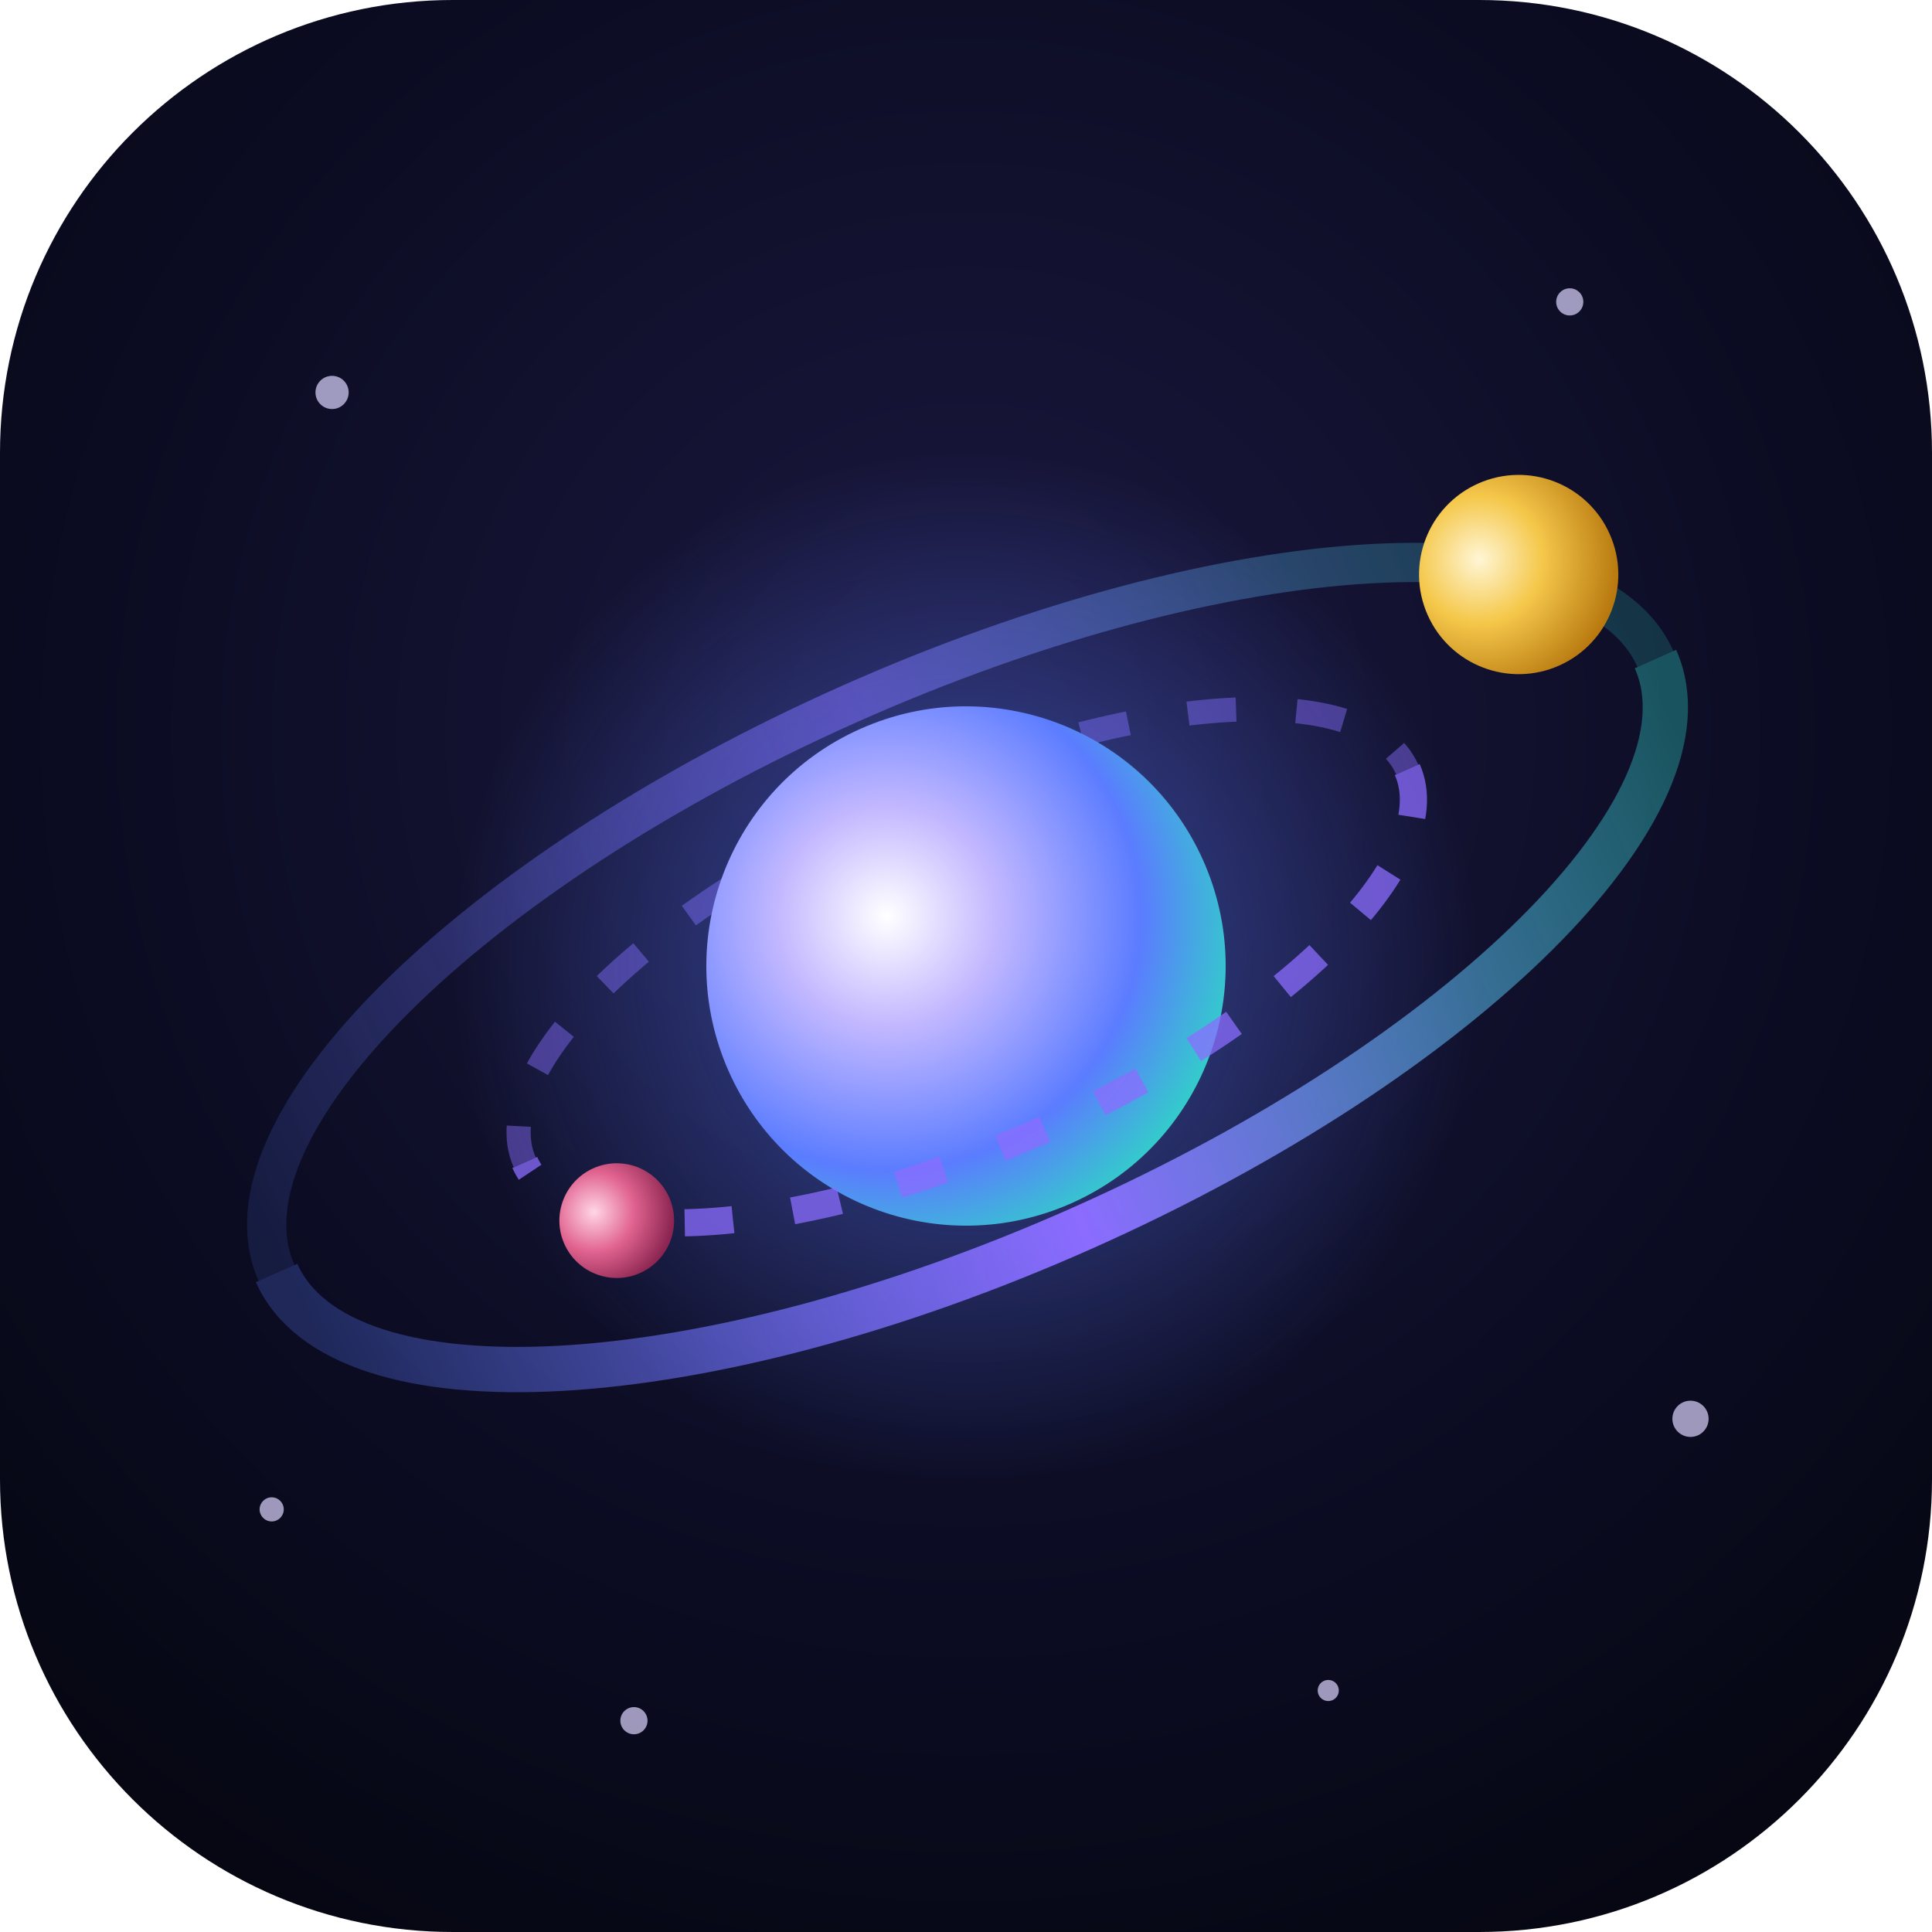
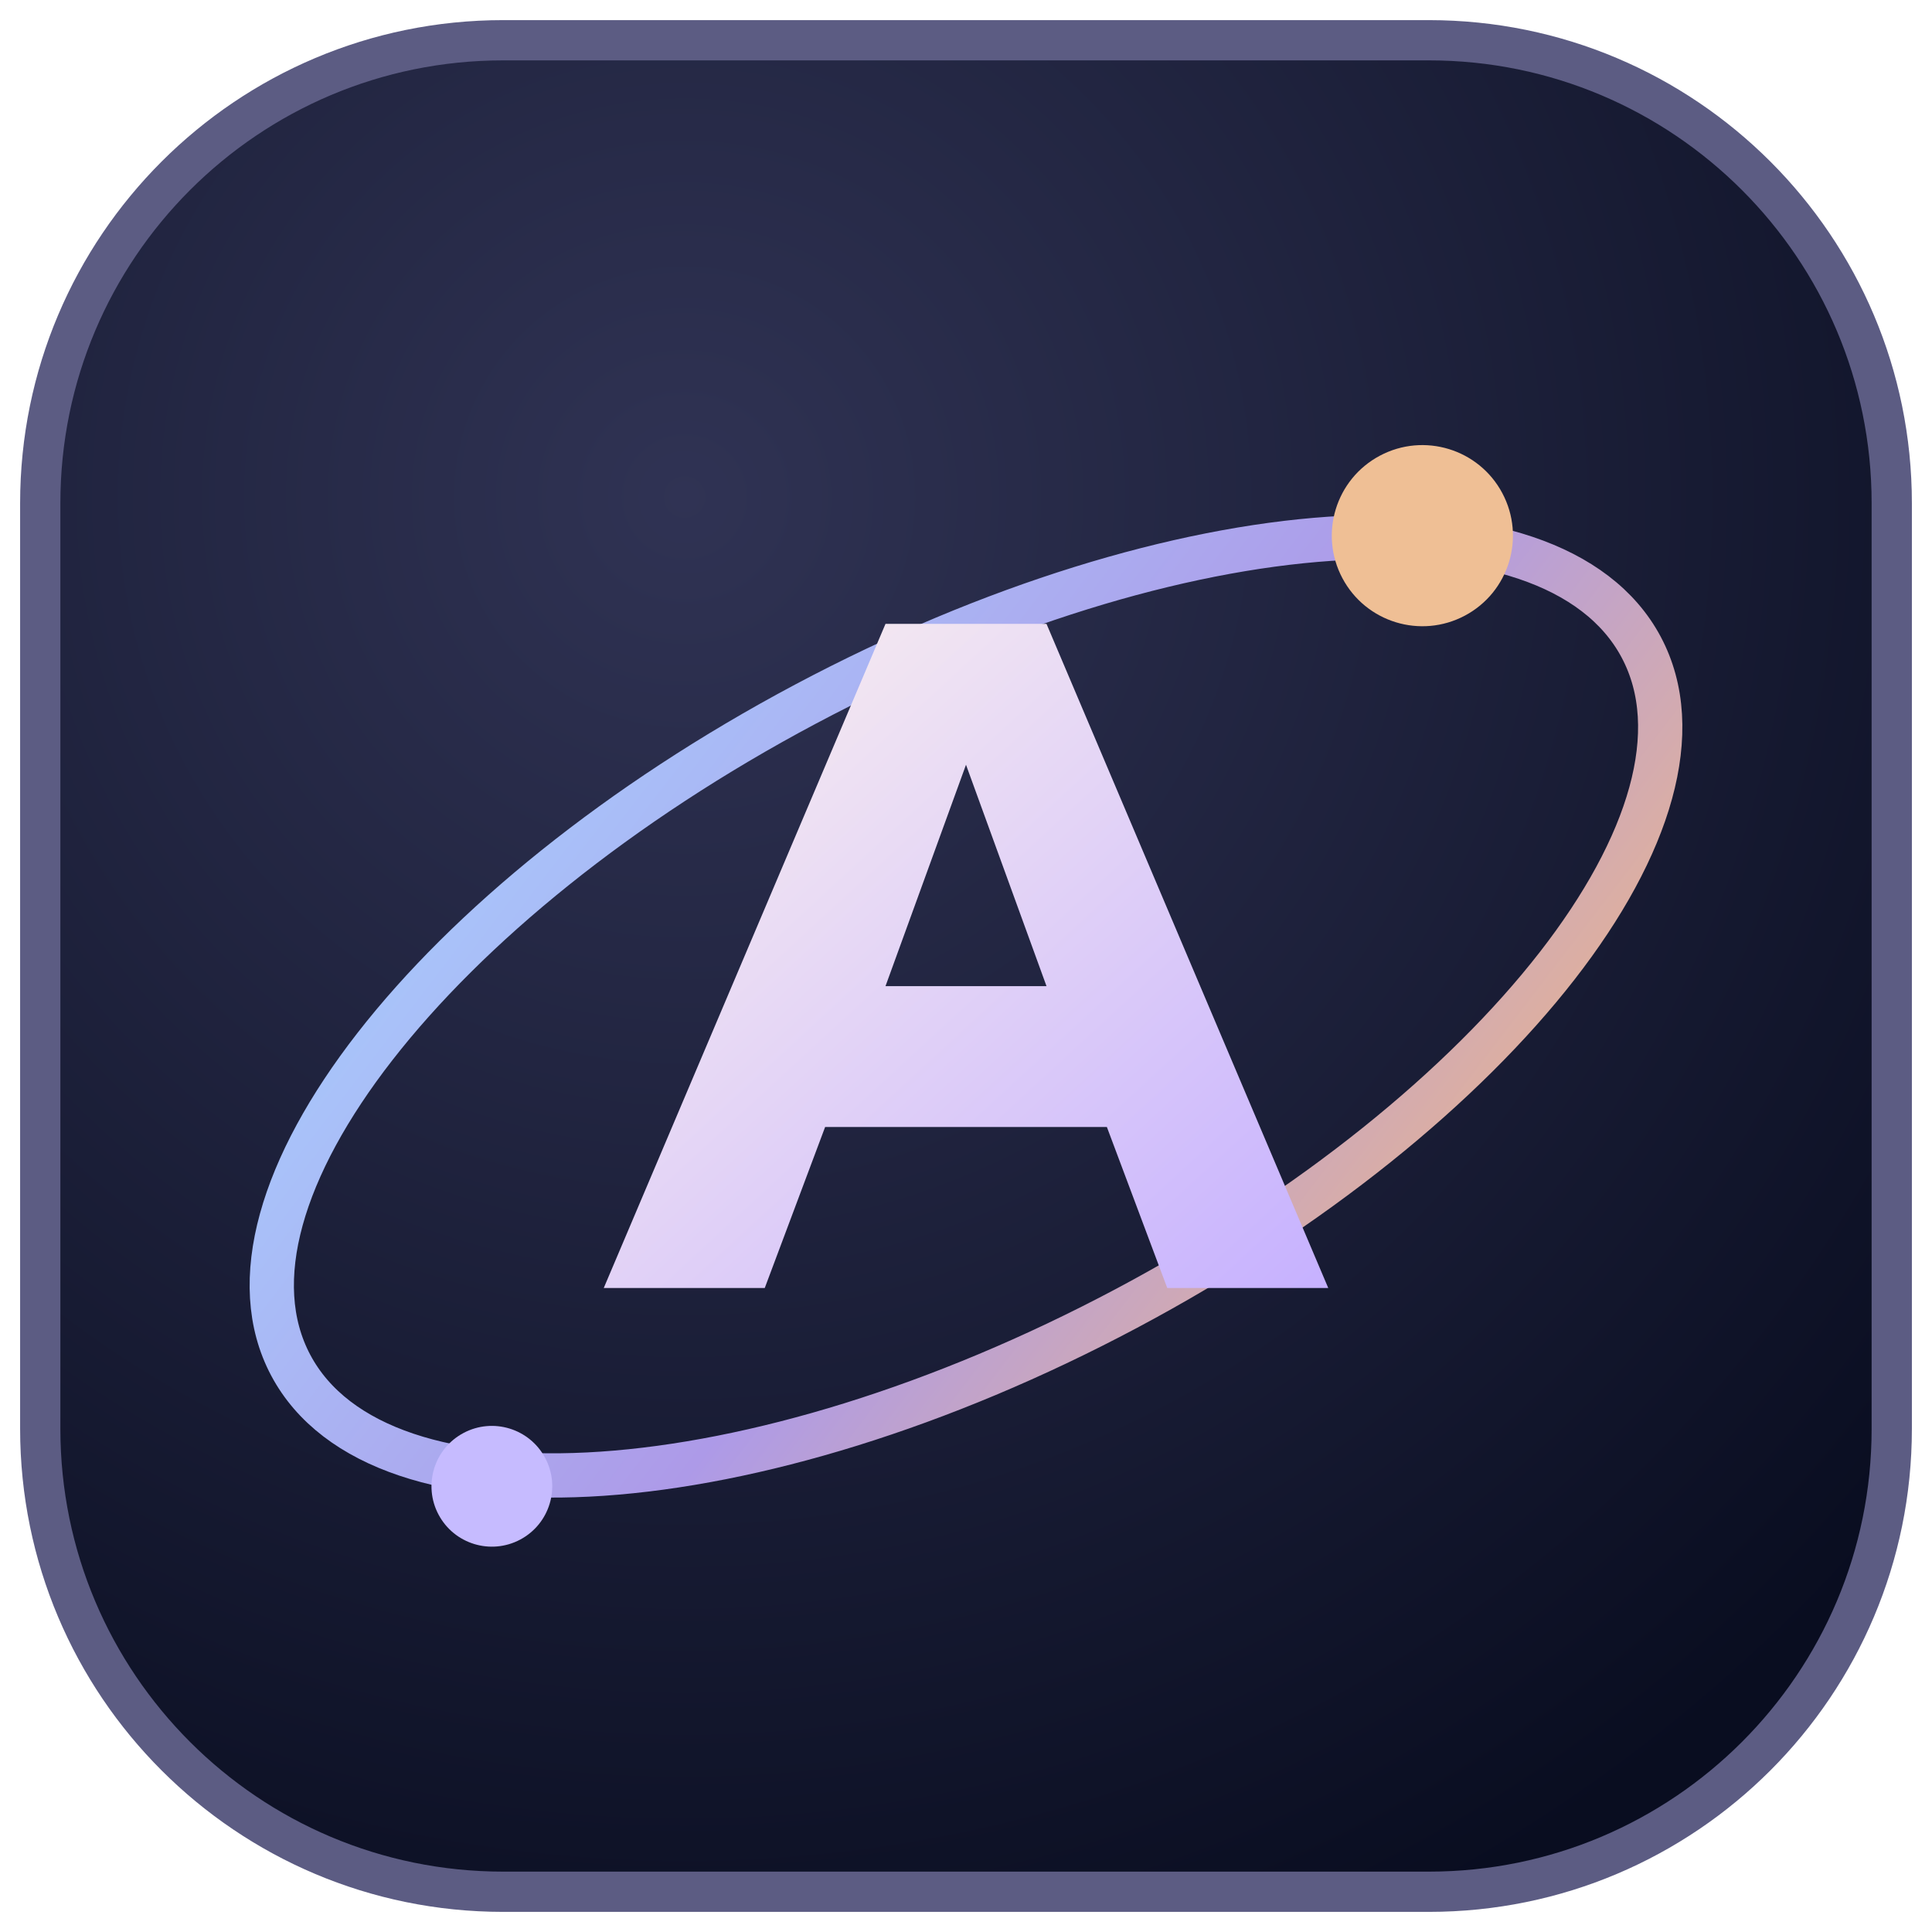
- <svg xmlns="http://www.w3.org/2000/svg" viewBox="0 0 64 64" aria-hidden="true">
+ <svg xmlns="http://www.w3.org/2000/svg" viewBox="0 0 96 96">
  <defs>
-     <radialGradient id="L0b" cx=".5" cy=".38" r=".75">
-       <stop offset="0" stop-color="#1b1840" />
-       <stop offset=".6" stop-color="#0b0c22" />
-       <stop offset="1" stop-color="#05060f" />
+     <radialGradient id="b" cx=".35" cy=".25" r=".85">
+       <stop stop-color="#303354" />
+       <stop offset="1" stop-color="#090d20" />
    </radialGradient>
-     <radialGradient id="L0s" cx=".4" cy=".35" r=".7">
-       <stop offset="0" stop-color="#ffffff" />
-       <stop offset=".3" stop-color="#c3b8ff" />
-       <stop offset=".7" stop-color="#5b7cff" />
-       <stop offset="1" stop-color="#2fd4c6" />
-     </radialGradient>
-     <radialGradient id="L0h" cx=".5" cy=".5" r=".5">
-       <stop offset="0" stop-color="#5b7cff" stop-opacity=".55" />
-       <stop offset="1" stop-color="#5b7cff" stop-opacity="0" />
-     </radialGradient>
-     <radialGradient id="L0p" cx=".35" cy=".35" r=".7">
-       <stop offset="0" stop-color="#fff6d6" />
-       <stop offset=".45" stop-color="#f5c84b" />
-       <stop offset="1" stop-color="#b8790f" />
-     </radialGradient>
-     <radialGradient id="L0q" cx=".35" cy=".35" r=".7">
-       <stop offset="0" stop-color="#ffd6e6" />
-       <stop offset=".5" stop-color="#e1638f" />
-       <stop offset="1" stop-color="#8a2450" />
-     </radialGradient>
-     <linearGradient id="L0o" x1="0" y1="0" x2="1" y2="0">
-       <stop offset="0" stop-color="#5b7cff" stop-opacity=".25" />
-       <stop offset=".5" stop-color="#8b6cff" />
-       <stop offset="1" stop-color="#2fd4c6" stop-opacity=".35" />
+     <linearGradient id="o" x2="1" y2="1">
+       <stop stop-color="#a7cfff" />
+       <stop offset=".55" stop-color="#ad9ae8" />
+       <stop offset="1" stop-color="#efb786" />
    </linearGradient>
-     <clipPath id="L0f">
-       <rect x="0" y="32" width="64" height="32" />
-     </clipPath>
-     <clipPath id="L0r">
-       <rect x="0" y="0" width="64" height="32" />
-     </clipPath>
+     <linearGradient id="a" x2="1" y2="1">
+       <stop stop-color="#fdf3ee" />
+       <stop offset="1" stop-color="#c6b1ff" />
+     </linearGradient>
  </defs>
-   <rect width="64" height="64" rx="15" fill="url(#L0b)" />
-   <g fill="#ddd6ff" opacity=".7">
-     <circle cx="11" cy="13" r=".55" />
-     <circle cx="52" cy="10" r=".45" />
-     <circle cx="56" cy="47" r=".6" />
-     <circle cx="9" cy="50" r=".4" />
-     <circle cx="44" cy="56" r=".35" />
-     <circle cx="21" cy="57" r=".45" />
+   <rect x="2" y="2" width="92" height="92" rx="23" fill="url(#b)" stroke="#5c5c83" stroke-width="2" />
+   <g transform="rotate(-28 48 50)">
+     <ellipse cx="48" cy="50" rx="38" ry="17" fill="none" stroke="url(#o)" stroke-width="2.2" />
+     <circle cx="79" cy="40" r="4.5" fill="#efbf95" />
+     <circle cx="16" cy="60" r="3" fill="#c6bbff" />
  </g>
-   <g transform="rotate(-24 32 32)">
-     <g clip-path="url(#L0r)">
-       <ellipse cx="32" cy="32" rx="25" ry="9.5" fill="none" stroke="url(#L0o)" stroke-width="1.3" opacity=".55" />
-       <ellipse cx="32" cy="32" rx="16" ry="6" fill="none" stroke="#8b6cff" stroke-width=".8" stroke-dasharray="1.6 2" opacity=".45" />
-     </g>
-     <circle cx="32" cy="32" r="17" fill="url(#L0h)" />
-     <circle cx="32" cy="32" r="8.6" fill="url(#L0s)" />
-     <g clip-path="url(#L0f)">
-       <ellipse cx="32" cy="32" rx="25" ry="9.5" fill="none" stroke="url(#L0o)" stroke-width="1.5" />
-       <ellipse cx="32" cy="32" rx="16" ry="6" fill="none" stroke="#8b6cff" stroke-width=".9" stroke-dasharray="1.6 2" opacity=".75" />
-     </g>
-     <circle r="3.3" fill="url(#L0p)" cx="54" cy="27.6" />
-     <circle r="1.9" fill="url(#L0q)" cx="18" cy="35" />
-   </g>
+   <path d="M30 64 44 31h8l14 33h-8l-3-8H41l-3 8Zm14-15h8l-4-11Z" fill="url(#a)" />
</svg>
